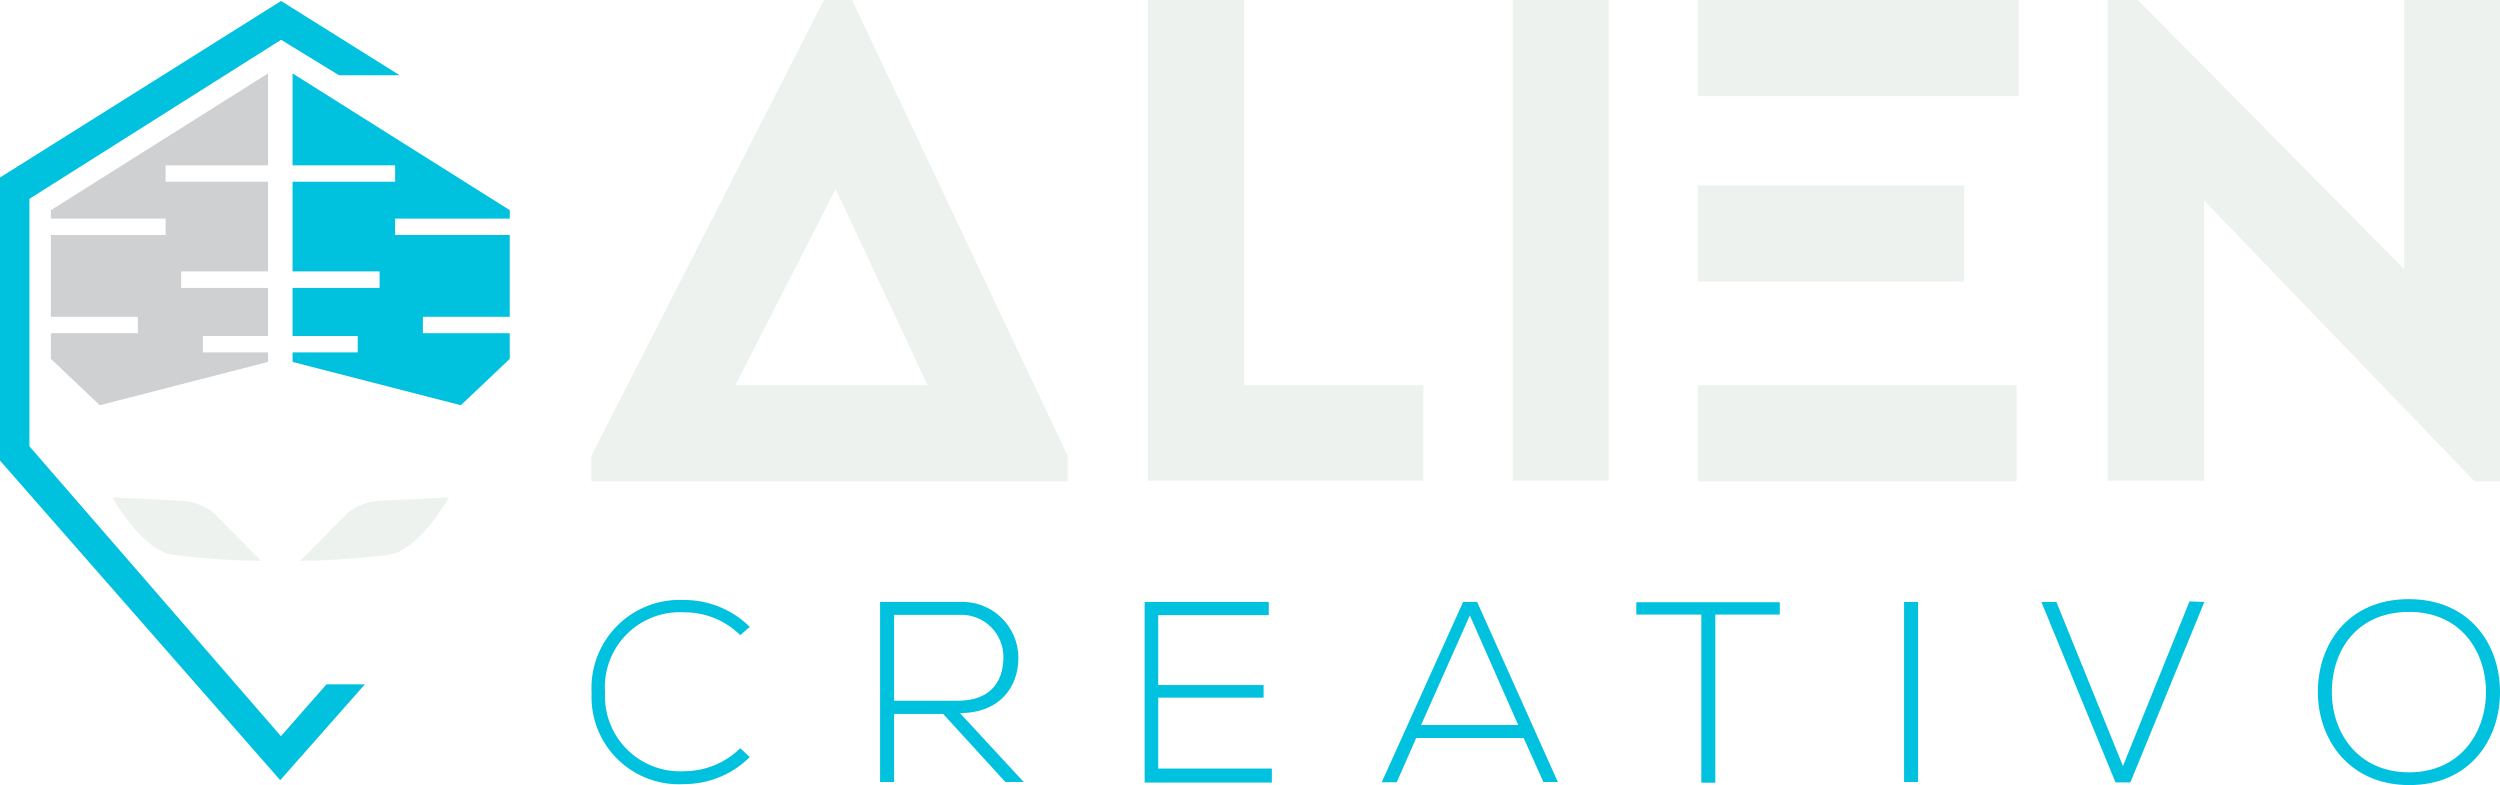
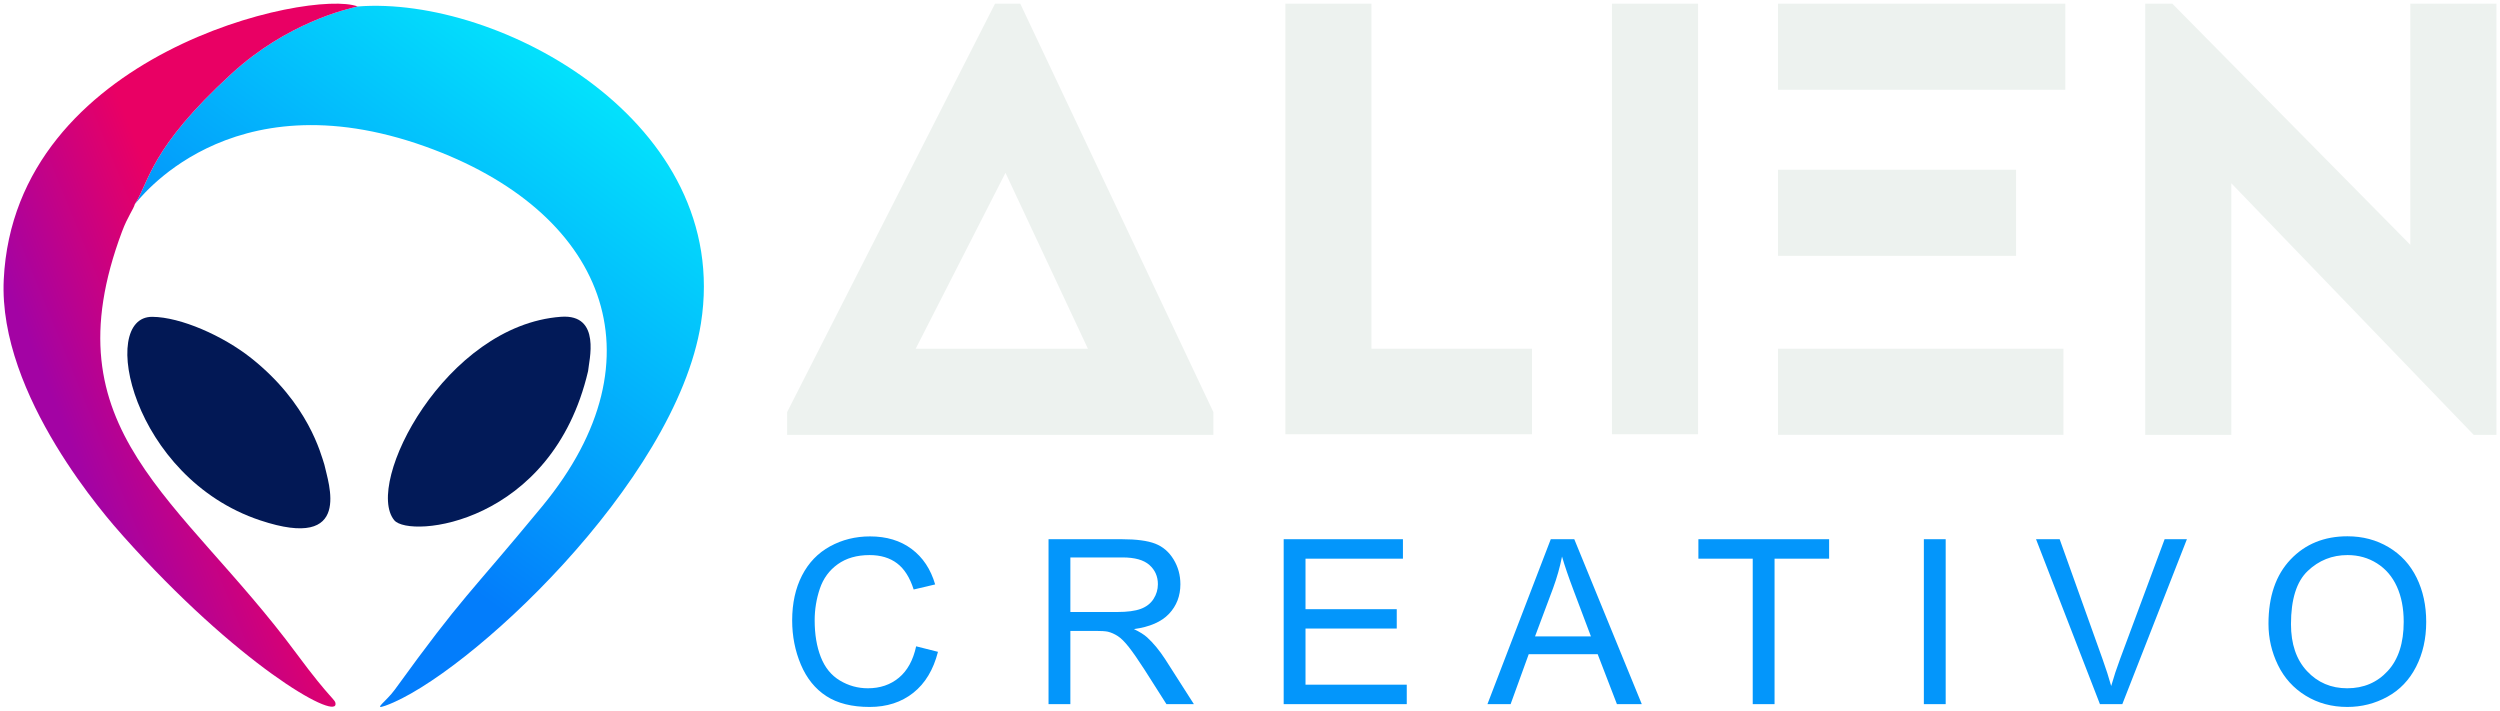
- <svg xmlns="http://www.w3.org/2000/svg" id="Capa_1" data-name="Capa 1" viewBox="0 0 178.42 56.02">
+ <svg xmlns="http://www.w3.org/2000/svg" width="1752" height="498" viewBox="84 291 1752 498" version="1.1" xml:space="preserve" style="fill-rule:evenodd;clip-rule:evenodd;stroke-linejoin:round;stroke-miterlimit:2;">
+   <g>
+     <path d="M334.659,295.541c99.444,-7.785 262.911,81.199 240.55,222.129c-17.746,111.849 -164.876,247.729 -221.015,267.842c-9.397,3.367 0.541,-2.993 6.461,-11.169c48.539,-67.04 50.882,-64.904 103.404,-128.61c86.283,-104.655 43.446,-207.223 -82.045,-252.078c-138.582,-49.535 -202.185,39.559 -203.489,40.34c10.352,-15.948 10.229,-38.629 67.755,-91.386c38.826,-35.606 80.574,-45.263 88.378,-47.068Z" style="fill:url(#_Linear1);" />
+     <path d="M334.659,295.541c-7.804,1.805 -49.552,11.462 -88.378,47.068c-57.527,52.756 -57.403,75.437 -67.755,91.386c-1.022,3.774 -4.997,8.572 -9.004,19.266c-52.437,139.947 40.762,185.557 122.357,295.889c24.529,33.167 27.335,31.77 27.252,35.339c-0.255,10.866 -68.845,-28.101 -148.826,-117.816c-10.555,-11.84 -87.601,-98.264 -83.676,-179.752c7.654,-158.888 215.085,-203.885 248.03,-191.381Z" style="fill:url(#_Linear2);" />
+     <path d="M311.346,616.721c2.555,12.311 20.558,60.813 -45.062,38.922c-89.793,-29.955 -113.749,-142.909 -75.558,-142.609c19.839,0.156 49.574,13.258 69.371,28.975c40.158,31.881 48.84,67.36 51.249,74.711Z" style="fill:#021855;" />
+     <path d="M496.131,551.07c-25.212,107.725 -125.182,117.438 -135.838,104.507c-21.204,-25.73 35.887,-136.642 116.843,-142.575c28.661,-2.1 19.472,31.34 18.995,38.068Z" style="fill:#021a58;" />
+   </g>
+   <g>
+     <path d="M725.716,535.388l120.692,0l-57.767,-123.271l-62.925,123.271Zm73.277,-241.817l135.346,286.229l0,15.934l-298.727,0l0,-15.934l145.707,-286.229l17.675,0Z" style="fill:#edf2ef;fill-rule:nonzero;" />
+     <path d="M1045.12,293.572l0,241.817l112.513,0l0,59.922l-172.841,0l0,-301.739l60.328,0Z" style="fill:#edf2ef;fill-rule:nonzero;" />
+     <rect x="1213.667" y="293.568" width="60.346" height="301.739" style="fill:#edf2ef;" />
+     <path d="M1330.031,535.385l200.029,0l0,60.346l-200.029,0l0,-60.346Zm0,-125.435l166.835,0l0,60.346l-166.835,0l0,-60.346Zm201.337,-56.036l-201.337,0l0,-60.346l201.337,0l0,60.346Z" style="fill:#edf2ef;fill-rule:nonzero;" />
+     <path d="M1647.717,419.44l0,176.295l-60.346,0l0,-302.163l18.991,0l166.799,168.973l0,-168.973l60.355,0l0,302.163l-15.952,0l-169.847,-176.295Z" style="fill:#edf2ef;fill-rule:nonzero;" />
+     <g>
+       <path d="M726.034,743.936l15.295,3.863c-3.206,12.562 -8.975,22.141 -17.306,28.738c-8.331,6.596 -18.514,9.895 -30.551,9.895c-12.457,0 -22.588,-2.536 -30.393,-7.608c-7.805,-5.072 -13.745,-12.417 -17.818,-22.036c-4.073,-9.619 -6.11,-19.947 -6.11,-30.984c0,-12.036 2.3,-22.535 6.899,-31.497c4.599,-8.962 11.143,-15.768 19.631,-20.42c8.489,-4.652 17.831,-6.977 28.028,-6.977c11.563,0 21.287,2.943 29.171,8.83c7.884,5.887 13.377,14.165 16.478,24.835l-15.059,3.548c-2.681,-8.41 -6.57,-14.533 -11.668,-18.37c-5.098,-3.837 -11.511,-5.755 -19.237,-5.755c-8.883,0 -16.307,2.129 -22.273,6.386c-5.966,4.257 -10.157,9.973 -12.575,17.148c-2.418,7.175 -3.627,14.572 -3.627,22.194c0,9.829 1.432,18.409 4.297,25.742c2.865,7.332 7.319,12.812 13.364,16.438c6.044,3.627 12.588,5.44 19.631,5.44c8.567,0 15.821,-2.47 21.76,-7.411c5.939,-4.941 9.96,-12.273 12.063,-21.997Z" style="fill:#0396fb;fill-rule:nonzero;" />
+       <path d="M818.816,784.461l0,-115.581l51.247,0c10.302,0 18.133,1.038 23.495,3.114c5.361,2.076 9.645,5.742 12.851,10.998c3.206,5.256 4.809,11.064 4.809,17.424c0,8.199 -2.654,15.111 -7.963,20.735c-5.309,5.624 -13.508,9.198 -24.598,10.722c4.047,1.945 7.122,3.863 9.224,5.755c4.468,4.1 8.699,9.224 12.693,15.374l20.104,31.458l-19.237,0l-15.295,-24.046c-4.468,-6.938 -8.147,-12.247 -11.038,-15.926c-2.891,-3.679 -5.479,-6.255 -7.766,-7.726c-2.286,-1.472 -4.612,-2.497 -6.977,-3.075c-1.735,-0.368 -4.573,-0.552 -8.515,-0.552l-17.739,0l0,51.325l-15.295,0Zm15.295,-64.571l32.877,0c6.991,0 12.457,-0.723 16.399,-2.168c3.942,-1.445 6.938,-3.758 8.988,-6.938c2.05,-3.18 3.075,-6.636 3.075,-10.368c0,-5.466 -1.984,-9.96 -5.952,-13.482c-3.968,-3.522 -10.236,-5.282 -18.804,-5.282l-36.582,0l0,38.238Z" style="fill:#0396fb;fill-rule:nonzero;" />
+       <path d="M983.604,784.461l0,-115.581l83.571,0l0,13.639l-68.276,0l0,35.4l63.94,0l0,13.561l-63.94,0l0,39.342l70.957,0l0,13.639l-86.252,0Z" style="fill:#0396fb;fill-rule:nonzero;" />
+       <path d="M1126.395,784.461l44.387,-115.581l16.478,0l47.305,115.581l-17.424,0l-13.482,-35.005l-48.329,0l-12.693,35.005l-16.241,0Zm33.35,-47.462l39.184,0l-12.063,-32.009c-3.679,-9.724 -6.412,-17.713 -8.199,-23.968c-1.472,7.411 -3.548,14.77 -6.228,22.075l-12.693,33.902Z" style="fill:#0396fb;fill-rule:nonzero;" />
+       <path d="M1312.312,784.461l0,-101.941l-38.08,0l0,-13.639l91.613,0l0,13.639l-38.238,0l0,101.941l-15.295,0Z" style="fill:#0396fb;fill-rule:nonzero;" />
+       <rect x="1432.24" y="668.88" width="15.295" height="115.581" style="fill:#0396fb;fill-rule:nonzero;" />
+       <path d="M1555.636,784.461l-44.782,-115.581l16.557,0l30.038,83.966c2.418,6.728 4.441,13.035 6.071,18.922c1.787,-6.307 3.863,-12.615 6.228,-18.922l31.221,-83.966l15.611,0l-45.255,115.581l-15.689,0Z" style="fill:#0396fb;fill-rule:nonzero;" />
+       <path d="M1673.75,728.168c0,-19.185 5.151,-34.204 15.453,-45.058c10.302,-10.854 23.6,-16.281 39.894,-16.281c10.67,0 20.288,2.549 28.856,7.648c8.567,5.098 15.098,12.207 19.592,21.326c4.494,9.119 6.741,19.461 6.741,31.024c0,11.721 -2.365,22.207 -7.096,31.458c-4.73,9.251 -11.432,16.254 -20.104,21.011c-8.673,4.757 -18.028,7.135 -28.067,7.135c-10.88,0 -20.604,-2.628 -29.171,-7.884c-8.567,-5.256 -15.059,-12.431 -19.474,-21.524c-4.415,-9.093 -6.623,-18.712 -6.623,-28.856Zm15.768,0.237c0,13.929 3.745,24.901 11.235,32.916c7.49,8.015 16.885,12.023 28.186,12.023c11.511,0 20.985,-4.047 28.422,-12.142c7.437,-8.094 11.156,-19.579 11.156,-34.453c0,-9.408 -1.59,-17.621 -4.77,-24.638c-3.18,-7.017 -7.832,-12.457 -13.955,-16.32c-6.123,-3.863 -12.996,-5.795 -20.617,-5.795c-10.827,0 -20.144,3.719 -27.949,11.156c-7.805,7.437 -11.708,19.855 -11.708,37.252Z" style="fill:#0396fb;fill-rule:nonzero;" />
+     </g>
+   </g>
  <defs>
-     <style>.cls-1{fill:#edf2ef;}.cls-2{fill:#ced0d1;}.cls-3{fill:#00c1de;}</style>
+     <linearGradient id="_Linear1" x1="0" y1="0" x2="1" y2="0" gradientUnits="userSpaceOnUse" gradientTransform="matrix(198.3746,-273.8288,337.4201,244.4432,291.0362,614.7701)">
+       <stop offset="0" style="stop-color:#037dfb;stop-opacity:1" />
+       <stop offset="1" style="stop-color:#03e2fc;stop-opacity:1" />
+     </linearGradient>
+     <linearGradient id="_Linear2" x1="0" y1="0" x2="1" y2="0" gradientUnits="userSpaceOnUse" gradientTransform="matrix(-113.8705,46.38963,-92.09629,-226.0645,241.2721,540.7498)">
+       <stop offset="0" style="stop-color:#e90064;stop-opacity:1" />
+       <stop offset="1" style="stop-color:#a303a4;stop-opacity:1" />
+     </linearGradient>
  </defs>
-   <path class="cls-1" d="M69.39,4.33,84.78,36.87v1.81h-34V36.87L67.38,4.33ZM61.06,31.82H74.78l-6.56-14Z" transform="translate(-8.58 -4.33)" />
-   <path class="cls-1" d="M97.37,4.33V31.82h12.79v6.82H90.51V4.33Z" transform="translate(-8.58 -4.33)" />
-   <path class="cls-1" d="M116.53,4.33h6.86V38.64h-6.86Z" transform="translate(-8.58 -4.33)" />
-   <path class="cls-1" d="M152.65,4.33v6.86H129.76V4.33ZM129.76,24.42V17.56h19v6.86Zm0,14.26V31.82H152.5v6.86Z" transform="translate(-8.58 -4.33)" />
-   <path class="cls-1" d="M165.88,18.64v20H159V4.33h2.16l19,19.21V4.33H187V38.68h-1.82Z" transform="translate(-8.58 -4.33)" />
-   <polygon class="cls-2" points="19.13 19.37 19.13 12.97 11.82 12.97 11.82 11.8 19.13 11.8 19.13 5.24 3.63 15 3.63 15.6 11.82 15.6 11.82 16.77 3.63 16.77 3.63 22.61 9.84 22.61 9.84 23.78 3.63 23.78 3.63 25.61 7.12 28.92 19.13 25.83 19.13 25.15 14.48 25.15 14.48 23.98 19.13 23.98 19.13 20.55 12.93 20.55 12.93 19.37 19.13 19.37" />
-   <polygon class="cls-3" points="20.88 19.37 20.88 12.97 28.2 12.97 28.2 11.8 20.88 11.8 20.88 5.24 36.38 15 36.38 15.6 28.2 15.6 28.2 16.77 36.38 16.77 36.38 22.61 30.18 22.61 30.18 23.78 36.38 23.78 36.38 25.61 32.89 28.92 20.88 25.83 20.88 25.15 25.53 25.15 25.53 23.98 20.88 23.98 20.88 20.55 27.09 20.55 27.09 19.37 20.88 19.37" />
-   <path class="cls-1" d="M27.22,44.36l-3.46-3.5a4.29,4.29,0,0,0-2.58-.81l-4.59-.22s2.25,4,4.48,4.11A54.45,54.45,0,0,0,27.22,44.36Z" transform="translate(-8.58 -4.33)" />
-   <path class="cls-1" d="M30,44.36l3.46-3.5a4.29,4.29,0,0,1,2.58-.81l4.59-.22s-2.24,4-4.48,4.11A54.23,54.23,0,0,1,30,44.36Z" transform="translate(-8.58 -4.33)" />
-   <path class="cls-3" d="M62.09,58.36a6.64,6.64,0,0,1-4.68,1.93,6.23,6.23,0,0,1-6.61-6.5,6.29,6.29,0,0,1,6.61-6.64,6.63,6.63,0,0,1,4.68,1.92l-.68.59a5.62,5.62,0,0,0-4-1.63,5.35,5.35,0,0,0-5.65,5.72,5.36,5.36,0,0,0,5.65,5.62,5.72,5.72,0,0,0,4-1.64Z" transform="translate(-8.58 -4.33)" />
-   <path class="cls-3" d="M81.64,60.14H80.33l-4.44-4.86h-3.5v4.86h-1V47.29h5.65a4,4,0,0,1,4.22,4c0,2.1-1.36,3.93-4.17,3.93Zm-9.25-5.8h4.55c2.24,0,3.23-1.27,3.25-3.06a3,3,0,0,0-3.14-3.07H72.39Z" transform="translate(-8.58 -4.33)" />
-   <path class="cls-3" d="M91.24,53.22h7.52v.9H91.24v5.06h8.11v1H90.27V47.29h8.86v.94H91.24Z" transform="translate(-8.58 -4.33)" />
-   <path class="cls-3" d="M118.73,60.14,117.32,57h-7.67l-1.39,3.16h-1.07L113,47.29H114l5.76,12.85Zm-1.8-4.07-3.45-7.82L110,56.07Z" transform="translate(-8.58 -4.33)" />
-   <path class="cls-3" d="M130,48.19h-4.64v-.88H135.6v.88H131v12h-1Z" transform="translate(-8.58 -4.33)" />
-   <path class="cls-3" d="M144.47,60.14V47.29h1V60.14Z" transform="translate(-8.58 -4.33)" />
-   <path class="cls-3" d="M165.9,47.29l-5.28,12.88h-1.06l-5.29-12.88h1.07L160.09,59l4.75-11.75Z" transform="translate(-8.58 -4.33)" />
-   <path class="cls-3" d="M187,53.73c0,3.38-2.16,6.63-6.47,6.63S174,57.09,174,53.7s2.15-6.61,6.48-6.61S187,50.27,187,53.73Zm-12,0c0,2.89,1.86,5.72,5.51,5.72S186,56.61,186,53.72,184.21,48,180.52,48,175,50.69,175,53.72Z" transform="translate(-8.58 -4.33)" />
-   <polygon class="cls-3" points="20.05 52.54 2.1 31.85 2.1 14.19 20.06 2.84 24.19 5.37 28.52 5.37 20.06 0.07 0 12.67 0 32.87 20 55.68 26.04 48.84 23.3 48.84 20.05 52.54" />
</svg>
